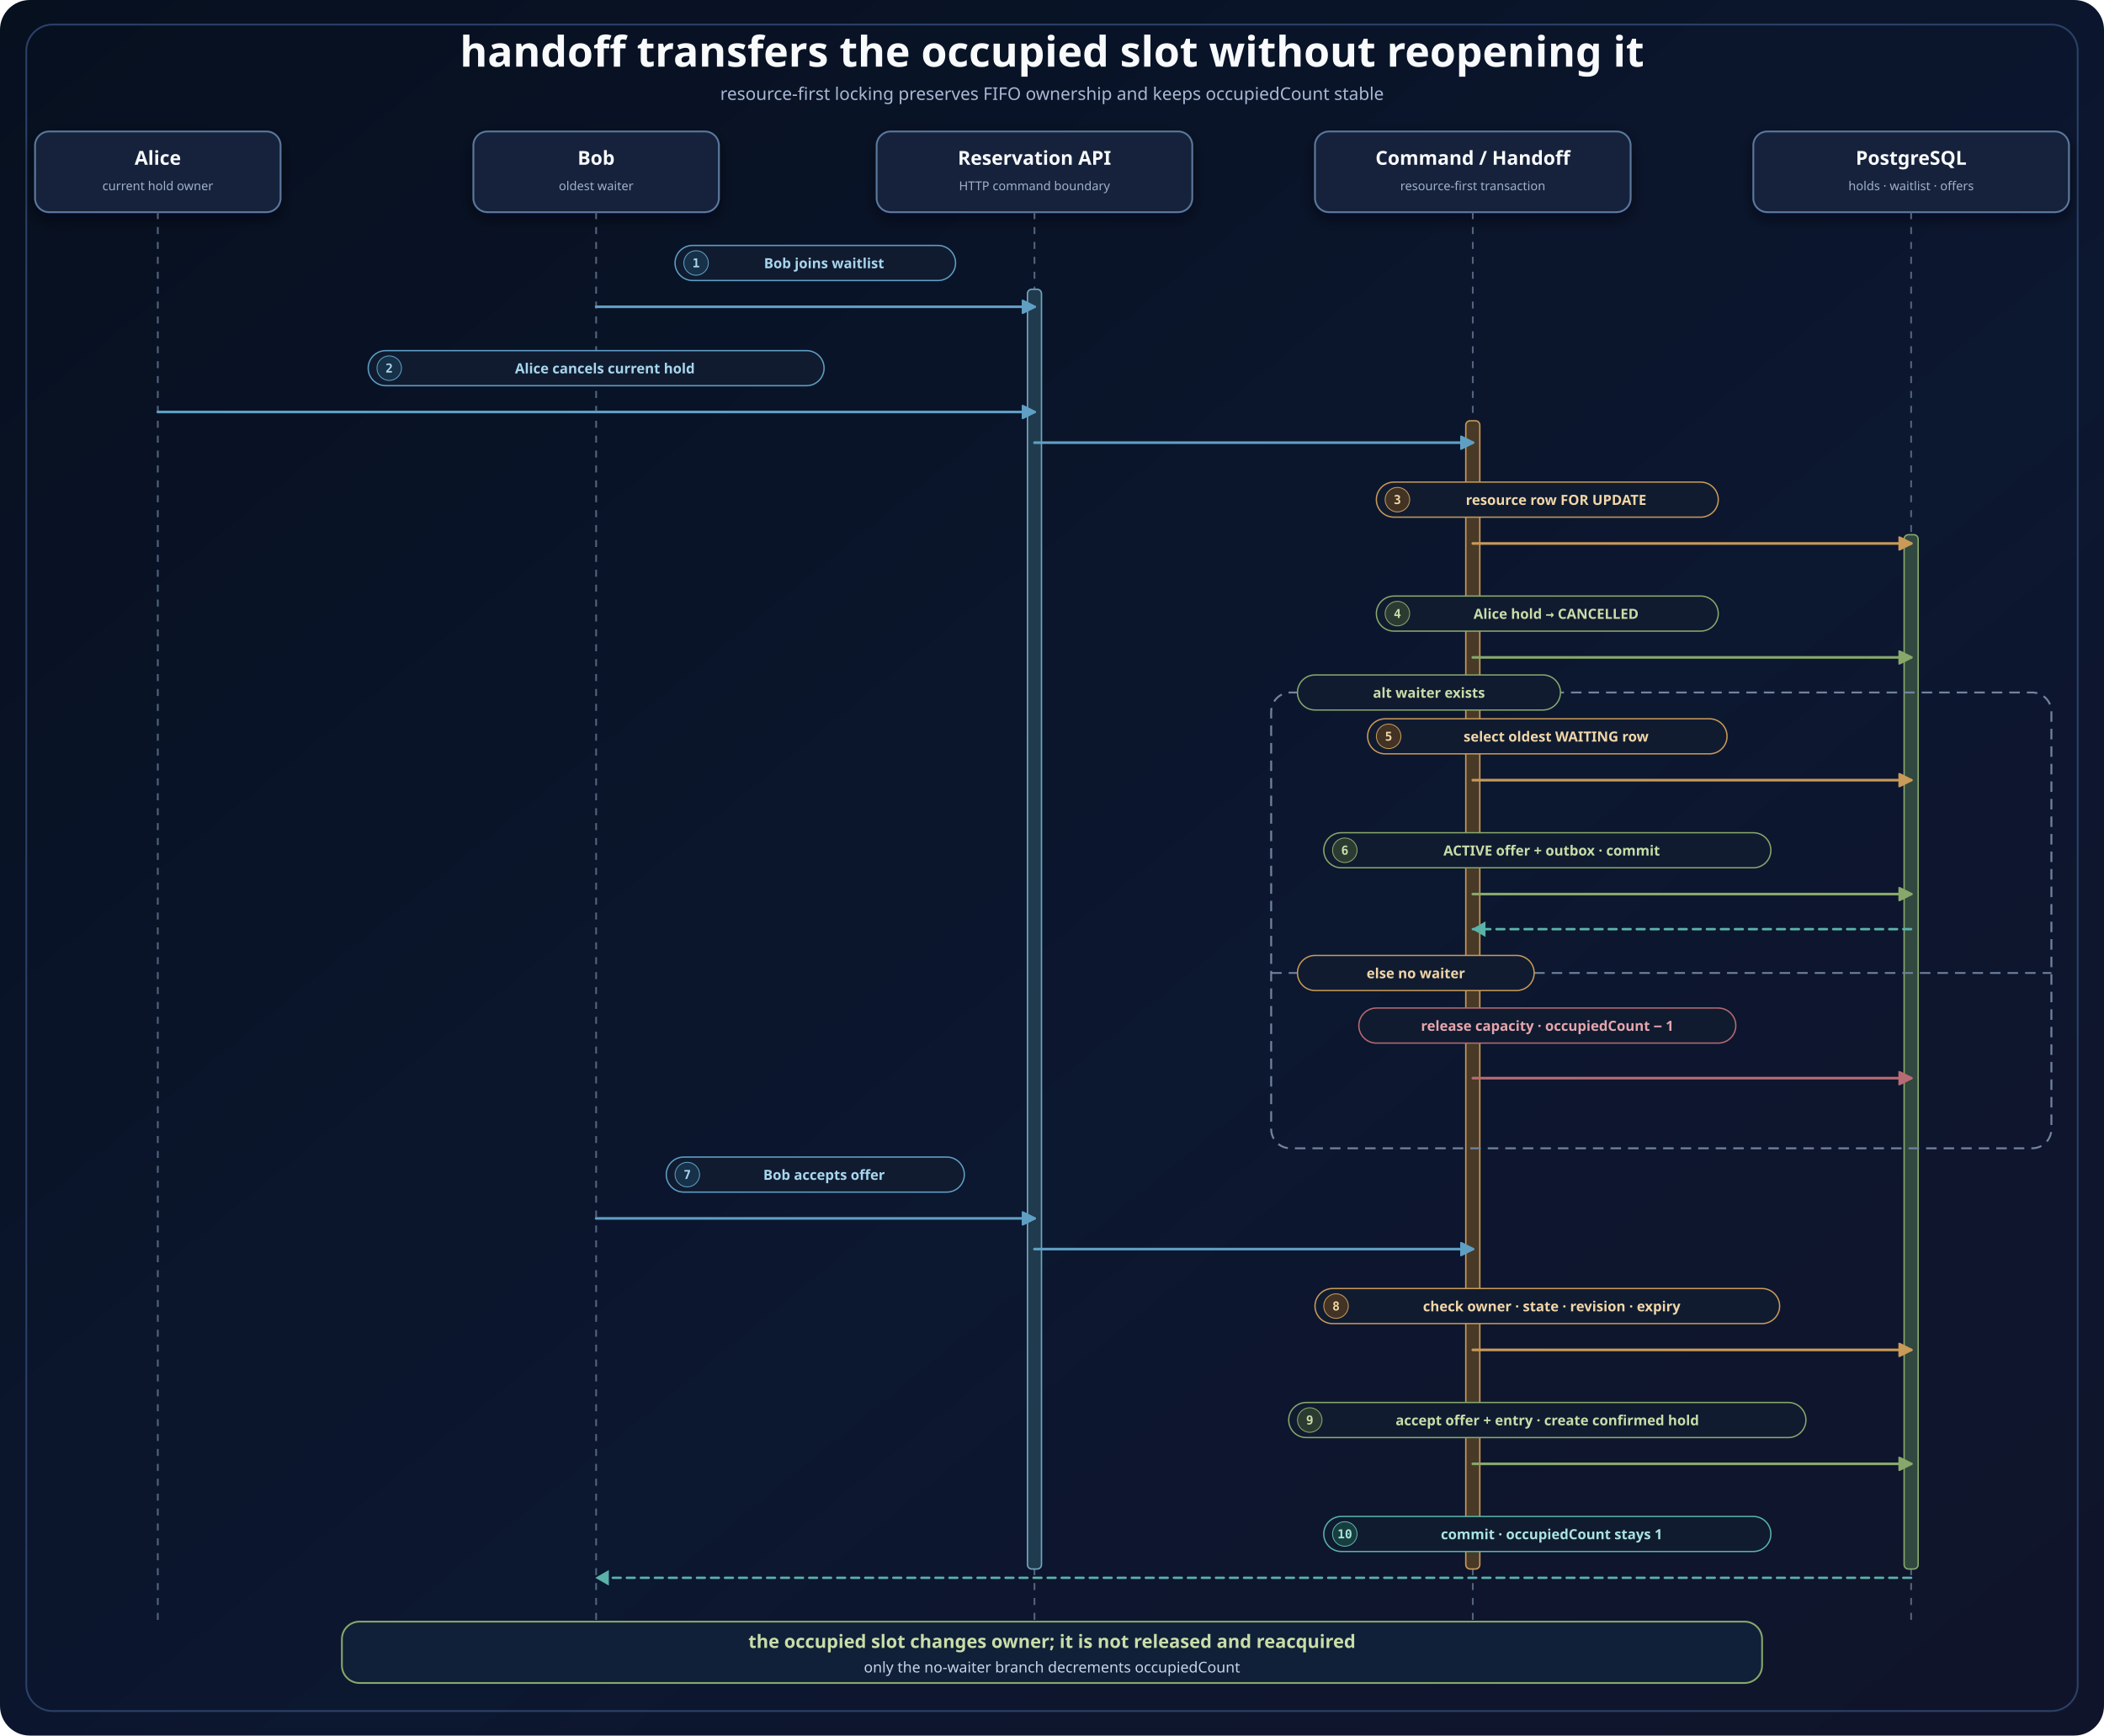
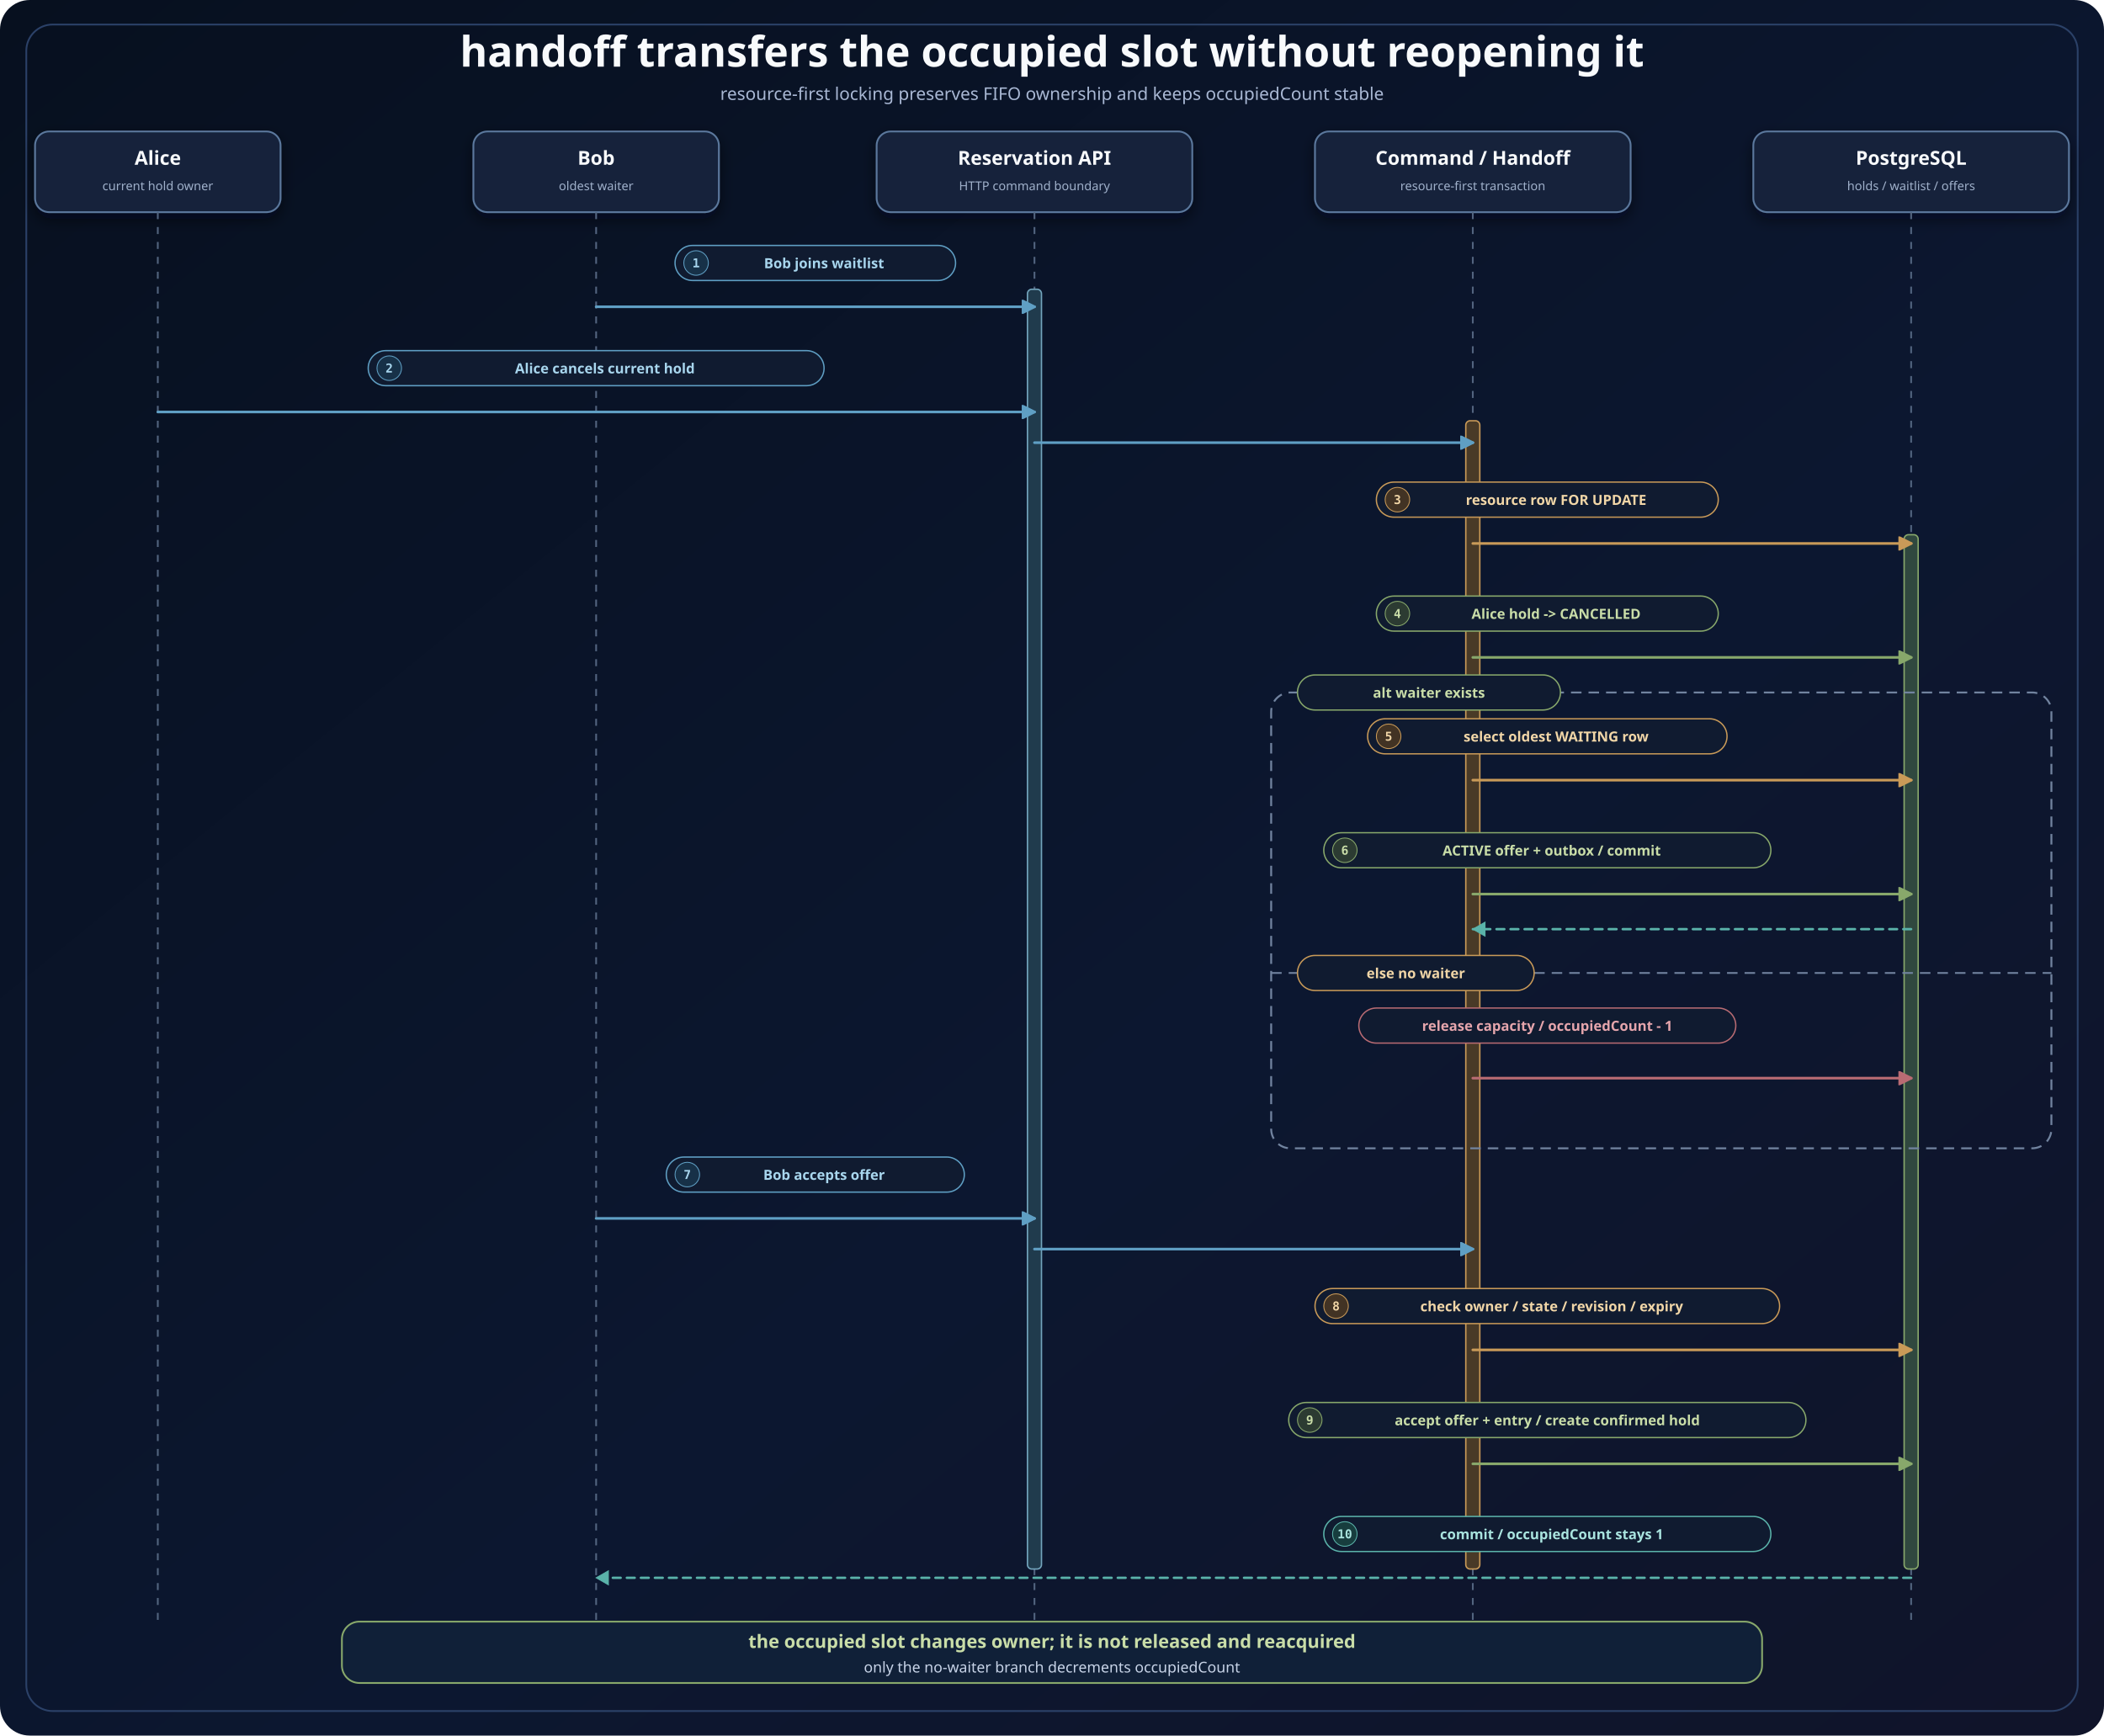
<svg xmlns="http://www.w3.org/2000/svg" width="2400" height="1980" viewBox="0 0 2400 1980" role="img" aria-labelledby="title desc">
  <defs>
    <linearGradient id="canvas" x1="0" y1="0" x2="1" y2="1">
      <stop offset="0" stop-color="#07101f" />
      <stop offset="0.58" stop-color="#0c1730" />
      <stop offset="1" stop-color="#10142a" />
    </linearGradient>
    <filter id="shadow" x="-20%" y="-20%" width="140%" height="150%">
      <feDropShadow dx="0" dy="7" stdDeviation="8" flood-color="#020617" flood-opacity="0.55" />
    </filter>
    <marker id="arrow-blue" markerWidth="16" markerHeight="16" viewBox="0 0 10 10" refX="9" refY="5" markerUnits="userSpaceOnUse" orient="auto">
      <path d="M 0 0 L 10 5 L 0 10 Z" fill="#5f9fc4" stroke="#5f9fc4" stroke-dasharray="none" />
    </marker>
    <marker id="arrow-green" markerWidth="16" markerHeight="16" viewBox="0 0 10 10" refX="9" refY="5" markerUnits="userSpaceOnUse" orient="auto">
      <path d="M 0 0 L 10 5 L 0 10 Z" fill="#88a86b" stroke="#88a86b" stroke-dasharray="none" />
    </marker>
    <marker id="arrow-amber" markerWidth="16" markerHeight="16" viewBox="0 0 10 10" refX="9" refY="5" markerUnits="userSpaceOnUse" orient="auto">
      <path d="M 0 0 L 10 5 L 0 10 Z" fill="#c99a58" stroke="#c99a58" stroke-dasharray="none" />
    </marker>
    <marker id="arrow-red" markerWidth="16" markerHeight="16" viewBox="0 0 10 10" refX="9" refY="5" markerUnits="userSpaceOnUse" orient="auto">
      <path d="M 0 0 L 10 5 L 0 10 Z" fill="#b96b73" stroke="#b96b73" stroke-dasharray="none" />
    </marker>
    <style>
      .title{font-family:'Architects Daughter','Noto Sans',sans-serif;font-size:48px;font-weight:700;fill:#f8fafc}.subtitle{font-family:'Comic Mono','Noto Sans',monospace;font-size:20px;fill:#a9b8d4}.frame{fill:none;stroke:#2b4168;stroke-width:2}.participantCard{fill:#13233b;stroke:#5b789d;stroke-width:2;filter:url(#shadow)}.participant{font-family:'Architects Daughter','Noto Sans',sans-serif;font-size:22px;font-weight:700;fill:#f8fafc}.role{font-family:'Comic Mono','Noto Sans',monospace;font-size:14px;fill:#9fb0ca}.lifeline{stroke:#52647f;stroke-width:2;stroke-dasharray:8 9}.activation{fill:#203b4d;stroke:#73a5bd;stroke-width:1.6}.activationGreen{fill:#30483f;stroke:#88a86b;stroke-width:1.6}.activationAmber{fill:#493a27;stroke:#c99a58;stroke-width:1.6}.seq{fill:none;stroke-width:3;stroke-linecap:round;stroke-linejoin:round}.seqReturn{fill:none;stroke-width:2.7;stroke-linecap:round;stroke-linejoin:round;stroke-dasharray:9 7}.labelPill{fill:#101b30;stroke-width:1.5}.labelText{font-family:'Comic Mono','Noto Sans',monospace;font-size:16px;font-weight:700}.badgeText{font-family:'Comic Mono',monospace;font-size:14px;font-weight:700}.altBox{fill:none;stroke:#71839f;stroke-width:2.2;stroke-dasharray:12 8}.branchDivider{stroke:#71839f;stroke-width:2;stroke-dasharray:12 8}.frameLabel{fill:#101b30;stroke-width:1.5}.frameText{font-family:'Comic Mono','Noto Sans',monospace;font-size:16px;font-weight:700}.note{font-family:'Comic Mono','Noto Sans',monospace;font-size:17px;fill:#c7d3e7}.noteStrong{font-family:'Architects Daughter','Noto Sans',sans-serif;font-size:21px;font-weight:700;fill:#c9dda8}
      .participantCard{fill:#13233b!important}
    </style>
  </defs>
  <rect width="2400" height="1980" rx="34" fill="url(#canvas)" />
  <rect class="frame" x="30" y="28" width="2340" height="1924" rx="30" />
  <text class="title" x="1200" y="76" text-anchor="middle">handoff transfers the occupied slot without reopening it</text>
  <text class="subtitle" x="1200" y="114" text-anchor="middle">resource-first locking preserves FIFO ownership and keeps occupiedCount stable</text>
  <g id="participant-alice">
    <rect class="participantCard participant" x="40" y="150" width="280" height="92" rx="16" fill="#13233b" />
    <text class="participant" x="180" y="188" text-anchor="middle">Alice</text>
    <text class="role" x="180" y="217" text-anchor="middle">current hold owner</text>
    <line class="lifeline" x1="180" y1="242" x2="180" y2="1850" />
  </g>
  <g id="participant-bob">
    <rect class="participantCard participant" x="540" y="150" width="280" height="92" rx="16" fill="#13233b" />
    <text class="participant" x="680" y="188" text-anchor="middle">Bob</text>
    <text class="role" x="680" y="217" text-anchor="middle">oldest waiter</text>
    <line class="lifeline" x1="680" y1="242" x2="680" y2="1850" />
  </g>
  <g id="participant-api">
    <rect class="participantCard participant" x="1000" y="150" width="360" height="92" rx="16" fill="#13233b" />
    <text class="participant" x="1180" y="188" text-anchor="middle">Reservation API</text>
    <text class="role" x="1180" y="217" text-anchor="middle">HTTP command boundary</text>
    <line class="lifeline" x1="1180" y1="242" x2="1180" y2="1850" />
  </g>
  <g id="participant-service">
    <rect class="participantCard participant" x="1500" y="150" width="360" height="92" rx="16" fill="#13233b" />
    <text class="participant" x="1680" y="188" text-anchor="middle">Command / Handoff</text>
    <text class="role" x="1680" y="217" text-anchor="middle">resource-first transaction</text>
    <line class="lifeline" x1="1680" y1="242" x2="1680" y2="1850" />
  </g>
  <g id="participant-postgresql">
    <rect class="participantCard participant" x="2000" y="150" width="360" height="92" rx="16" fill="#13233b" />
    <text class="participant" x="2180" y="188" text-anchor="middle">PostgreSQL</text>
-     <text class="role" x="2180" y="217" text-anchor="middle">holds · waitlist · offers</text>
+     <text class="role" x="2180" y="217" text-anchor="middle">holds / waitlist / offers</text>
    <line class="lifeline" x1="2180" y1="242" x2="2180" y2="1850" />
  </g>
  <rect class="activation" x="1172" y="330" width="16" height="1460" rx="5" />
  <rect class="activationAmber" x="1672" y="480" width="16" height="1310" rx="5" />
  <rect class="activationGreen" x="2172" y="610" width="16" height="1180" rx="5" />
  <g id="m1">
    <rect class="labelPill" x="770" y="280" width="320" height="40" rx="20" stroke="#5f9fc4" />
    <circle cx="794" cy="300" r="14" fill="#173148" stroke="#5f9fc4" />
    <text class="badgeText" x="794" y="305" text-anchor="middle" fill="#a8d6ee">1</text>
    <text class="labelText" x="940" y="306" text-anchor="middle" fill="#a8d6ee">Bob joins waitlist</text>
    <path class="seq" data-connector="bob-joins-waitlist" d="M 680 350 H 1180" stroke="#5f9fc4" marker-end="url(#arrow-blue)" />
  </g>
  <g id="m2">
    <rect class="labelPill" x="420" y="400" width="520" height="40" rx="20" stroke="#5f9fc4" />
    <circle cx="444" cy="420" r="14" fill="#173148" stroke="#5f9fc4" />
    <text class="badgeText" x="444" y="425" text-anchor="middle" fill="#a8d6ee">2</text>
    <text class="labelText" x="690" y="426" text-anchor="middle" fill="#a8d6ee">Alice cancels current hold</text>
    <path class="seq" data-connector="alice-cancel-api" d="M 180 470 H 1180" stroke="#5f9fc4" marker-end="url(#arrow-blue)" />
    <path class="seq" data-connector="api-cancel-service" d="M 1180 505 H 1680" stroke="#5f9fc4" marker-end="url(#arrow-blue)" />
  </g>
  <g id="m3">
    <rect class="labelPill" x="1570" y="550" width="390" height="40" rx="20" stroke="#c99a58" />
    <circle cx="1594" cy="570" r="14" fill="#423324" stroke="#c99a58" />
    <text class="badgeText" x="1594" y="575" text-anchor="middle" fill="#f1d6a7">3</text>
    <text class="labelText" x="1775" y="576" text-anchor="middle" fill="#f1d6a7">resource row FOR UPDATE</text>
    <path class="seq" data-connector="resource-lock" d="M 1680 620 H 2180" stroke="#c99a58" marker-end="url(#arrow-amber)" />
  </g>
  <g id="m4">
    <rect class="labelPill" x="1570" y="680" width="390" height="40" rx="20" stroke="#88a86b" />
    <circle cx="1594" cy="700" r="14" fill="#2c3b32" stroke="#88a86b" />
    <text class="badgeText" x="1594" y="705" text-anchor="middle" fill="#c9dda8">4</text>
-     <text class="labelText" x="1775" y="706" text-anchor="middle" fill="#c9dda8">Alice hold → CANCELLED</text>
+     <text class="labelText" x="1775" y="706" text-anchor="middle" fill="#c9dda8">Alice hold -&gt; CANCELLED</text>
    <path class="seq" data-connector="cancel-hold" d="M 1680 750 H 2180" stroke="#88a86b" marker-end="url(#arrow-green)" />
  </g>
  <g id="waiter-branch">
    <rect class="altBox" x="1450" y="790" width="890" height="520" rx="22" />
    <rect class="frameLabel" x="1480" y="770" width="300" height="40" rx="20" stroke="#88a86b" />
    <text class="frameText" x="1630" y="796" text-anchor="middle" fill="#c9dda8">alt waiter exists</text>
    <line class="branchDivider" x1="1450" y1="1110" x2="2340" y2="1110" />
    <rect class="frameLabel" x="1480" y="1090" width="270" height="40" rx="20" stroke="#c99a58" />
    <text class="frameText" x="1615" y="1116" text-anchor="middle" fill="#f1d6a7">else no waiter</text>
  </g>
  <g id="m5">
    <rect class="labelPill" x="1560" y="820" width="410" height="40" rx="20" stroke="#c99a58" />
    <circle cx="1584" cy="840" r="14" fill="#423324" stroke="#c99a58" />
    <text class="badgeText" x="1584" y="845" text-anchor="middle" fill="#f1d6a7">5</text>
    <text class="labelText" x="1775" y="846" text-anchor="middle" fill="#f1d6a7">select oldest WAITING row</text>
    <path class="seq" data-connector="oldest-waiter" d="M 1680 890 H 2180" stroke="#c99a58" marker-end="url(#arrow-amber)" />
  </g>
  <g id="m6">
    <rect class="labelPill" x="1510" y="950" width="510" height="40" rx="20" stroke="#88a86b" />
    <circle cx="1534" cy="970" r="14" fill="#2c3b32" stroke="#88a86b" />
    <text class="badgeText" x="1534" y="975" text-anchor="middle" fill="#c9dda8">6</text>
-     <text class="labelText" x="1770" y="976" text-anchor="middle" fill="#c9dda8">ACTIVE offer + outbox · commit</text>
+     <text class="labelText" x="1770" y="976" text-anchor="middle" fill="#c9dda8">ACTIVE offer + outbox / commit</text>
    <path class="seq" data-connector="offer-and-outbox" d="M 1680 1020 H 2180" stroke="#88a86b" marker-end="url(#arrow-green)" />
    <path class="seqReturn" data-connector="offer-commit" d="M 2180 1060 H 1680" stroke="#5ab3aa" />
    <polygon points="1694,1052 1680,1060 1694,1068" fill="#5ab3aa" stroke="#5ab3aa" stroke-dasharray="none" data-direct-solid-head="true" />
  </g>
  <g id="no-waiter-release">
    <rect class="labelPill" x="1550" y="1150" width="430" height="40" rx="20" stroke="#b96b73" />
-     <text class="labelText" x="1765" y="1176" text-anchor="middle" fill="#e5a5ac">release capacity · occupiedCount − 1</text>
+     <text class="labelText" x="1765" y="1176" text-anchor="middle" fill="#e5a5ac">release capacity / occupiedCount - 1</text>
    <path class="seq" data-connector="no-waiter-release" d="M 1680 1230 H 2180" stroke="#b96b73" marker-end="url(#arrow-red)" />
  </g>
  <g id="m7">
    <rect class="labelPill" x="760" y="1320" width="340" height="40" rx="20" stroke="#5f9fc4" />
    <circle cx="784" cy="1340" r="14" fill="#173148" stroke="#5f9fc4" />
    <text class="badgeText" x="784" y="1345" text-anchor="middle" fill="#a8d6ee">7</text>
    <text class="labelText" x="940" y="1346" text-anchor="middle" fill="#a8d6ee">Bob accepts offer</text>
    <path class="seq" data-connector="bob-accept-api" d="M 680 1390 H 1180" stroke="#5f9fc4" marker-end="url(#arrow-blue)" />
    <path class="seq" data-connector="api-accept-service" d="M 1180 1425 H 1680" stroke="#5f9fc4" marker-end="url(#arrow-blue)" />
  </g>
  <g id="m8">
    <rect class="labelPill" x="1500" y="1470" width="530" height="40" rx="20" stroke="#c99a58" />
    <circle cx="1524" cy="1490" r="14" fill="#423324" stroke="#c99a58" />
    <text class="badgeText" x="1524" y="1495" text-anchor="middle" fill="#f1d6a7">8</text>
-     <text class="labelText" x="1770" y="1496" text-anchor="middle" fill="#f1d6a7">check owner · state · revision · expiry</text>
+     <text class="labelText" x="1770" y="1496" text-anchor="middle" fill="#f1d6a7">check owner / state / revision / expiry</text>
    <path class="seq" data-connector="validate-offer" d="M 1680 1540 H 2180" stroke="#c99a58" marker-end="url(#arrow-amber)" />
  </g>
  <g id="m9">
    <rect class="labelPill" x="1470" y="1600" width="590" height="40" rx="20" stroke="#88a86b" />
    <circle cx="1494" cy="1620" r="14" fill="#2c3b32" stroke="#88a86b" />
    <text class="badgeText" x="1494" y="1625" text-anchor="middle" fill="#c9dda8">9</text>
-     <text class="labelText" x="1765" y="1626" text-anchor="middle" fill="#c9dda8">accept offer + entry · create confirmed hold</text>
+     <text class="labelText" x="1765" y="1626" text-anchor="middle" fill="#c9dda8">accept offer + entry / create confirmed hold</text>
    <path class="seq" data-connector="accept-and-confirm" d="M 1680 1670 H 2180" stroke="#88a86b" marker-end="url(#arrow-green)" />
  </g>
  <g id="m10">
    <rect class="labelPill" x="1510" y="1730" width="510" height="40" rx="20" stroke="#5ab3aa" />
    <circle cx="1534" cy="1750" r="14" fill="#173d3e" stroke="#5ab3aa" />
    <text class="badgeText" x="1534" y="1755" text-anchor="middle" fill="#a9e4df">10</text>
-     <text class="labelText" x="1770" y="1756" text-anchor="middle" fill="#a9e4df">commit · occupiedCount stays 1</text>
+     <text class="labelText" x="1770" y="1756" text-anchor="middle" fill="#a9e4df">commit / occupiedCount stays 1</text>
    <path class="seqReturn" data-connector="handoff-commit" d="M 2180 1800 H 680" stroke="#5ab3aa" />
    <polygon points="694,1792 680,1800 694,1808" fill="#5ab3aa" stroke="#5ab3aa" stroke-dasharray="none" data-direct-solid-head="true" />
  </g>
  <rect x="390" y="1850" width="1620" height="70" rx="20" fill="#102038" stroke="#88a86b" stroke-width="2" />
  <text class="noteStrong" x="1200" y="1880" text-anchor="middle">the occupied slot changes owner; it is not released and reacquired</text>
  <text class="note" x="1200" y="1908" text-anchor="middle">only the no-waiter branch decrements occupiedCount</text>
</svg>
